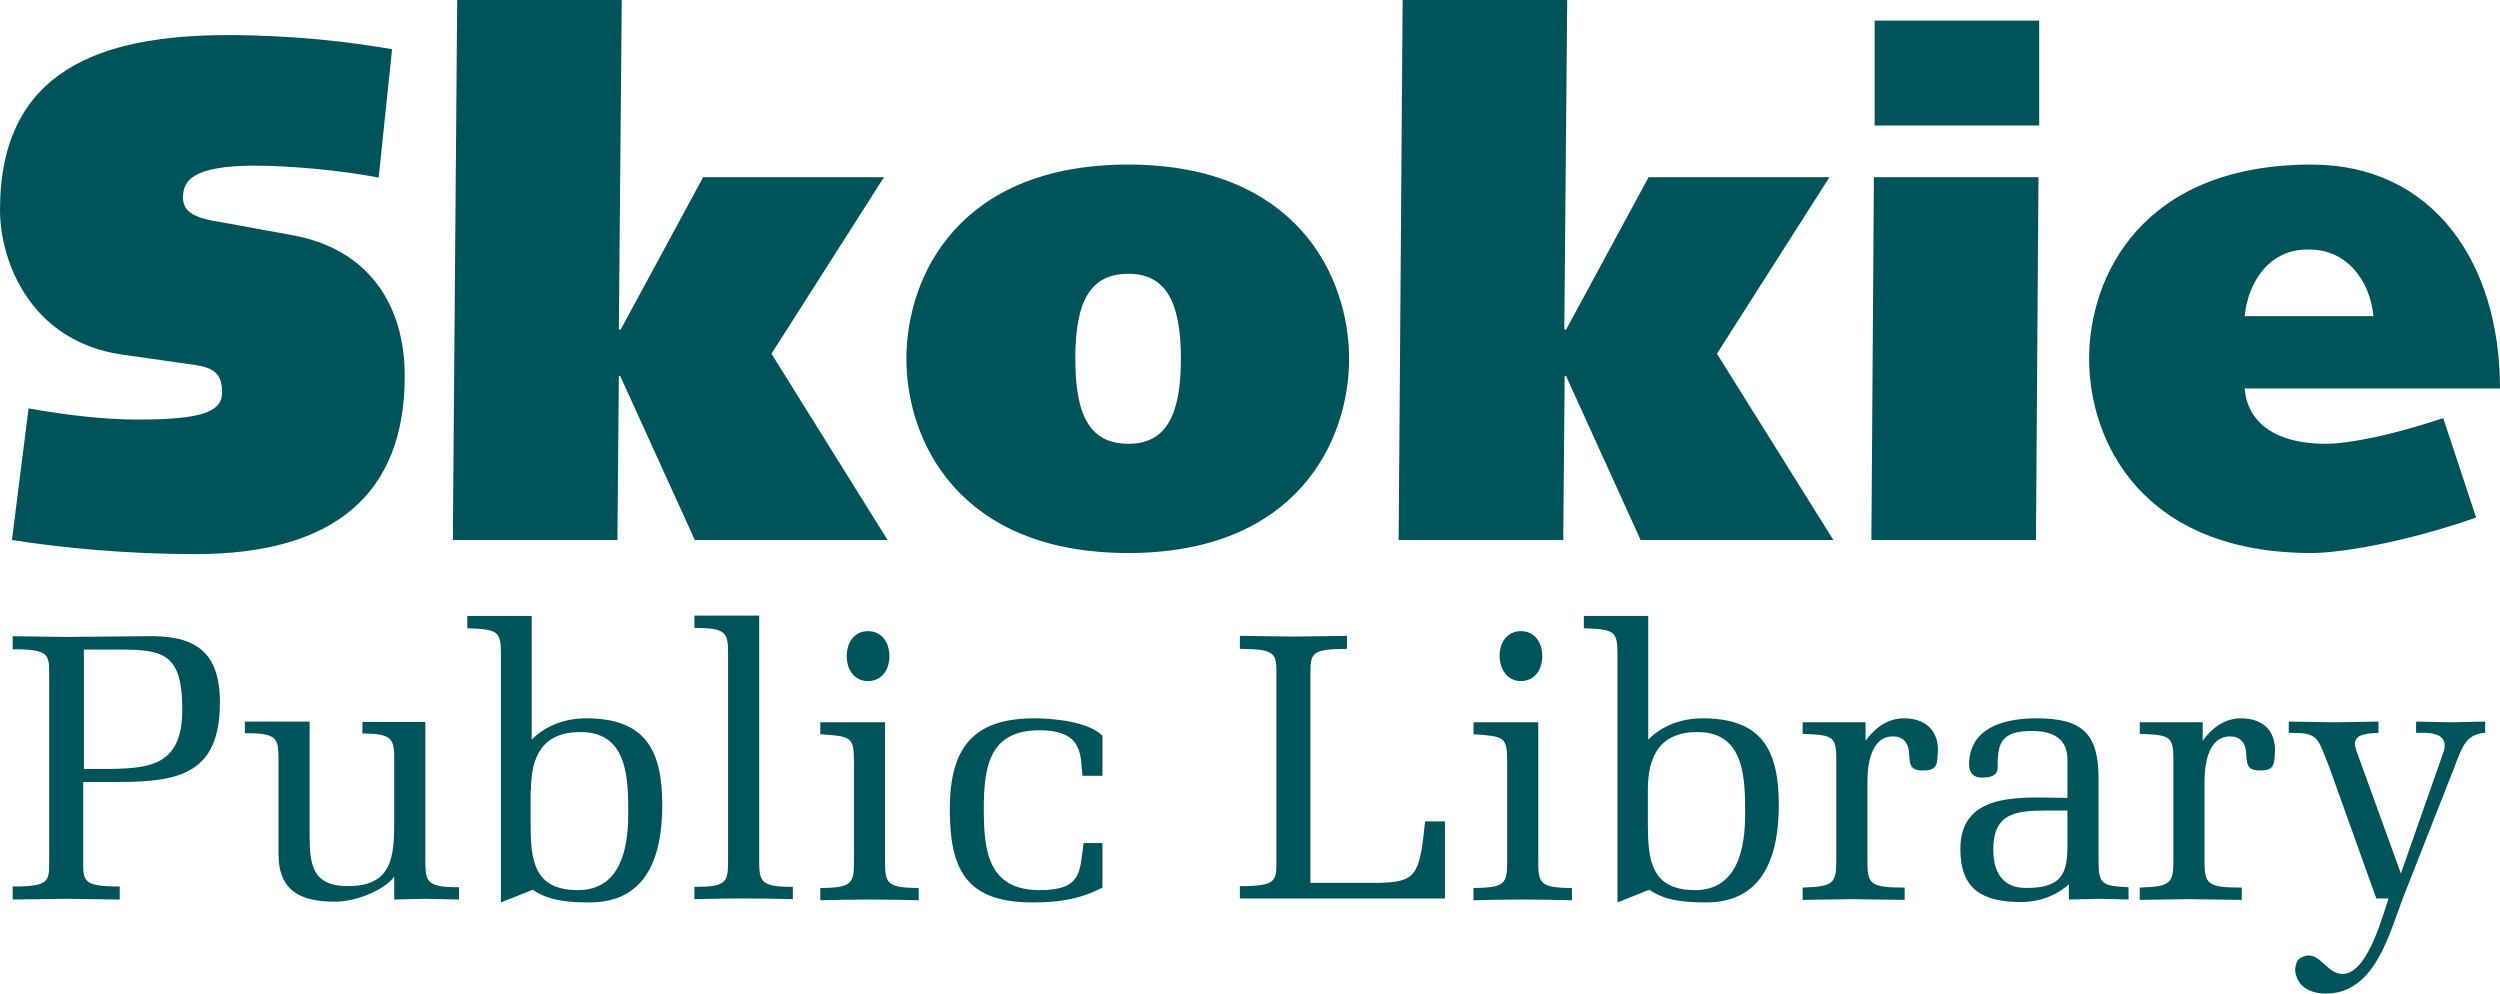
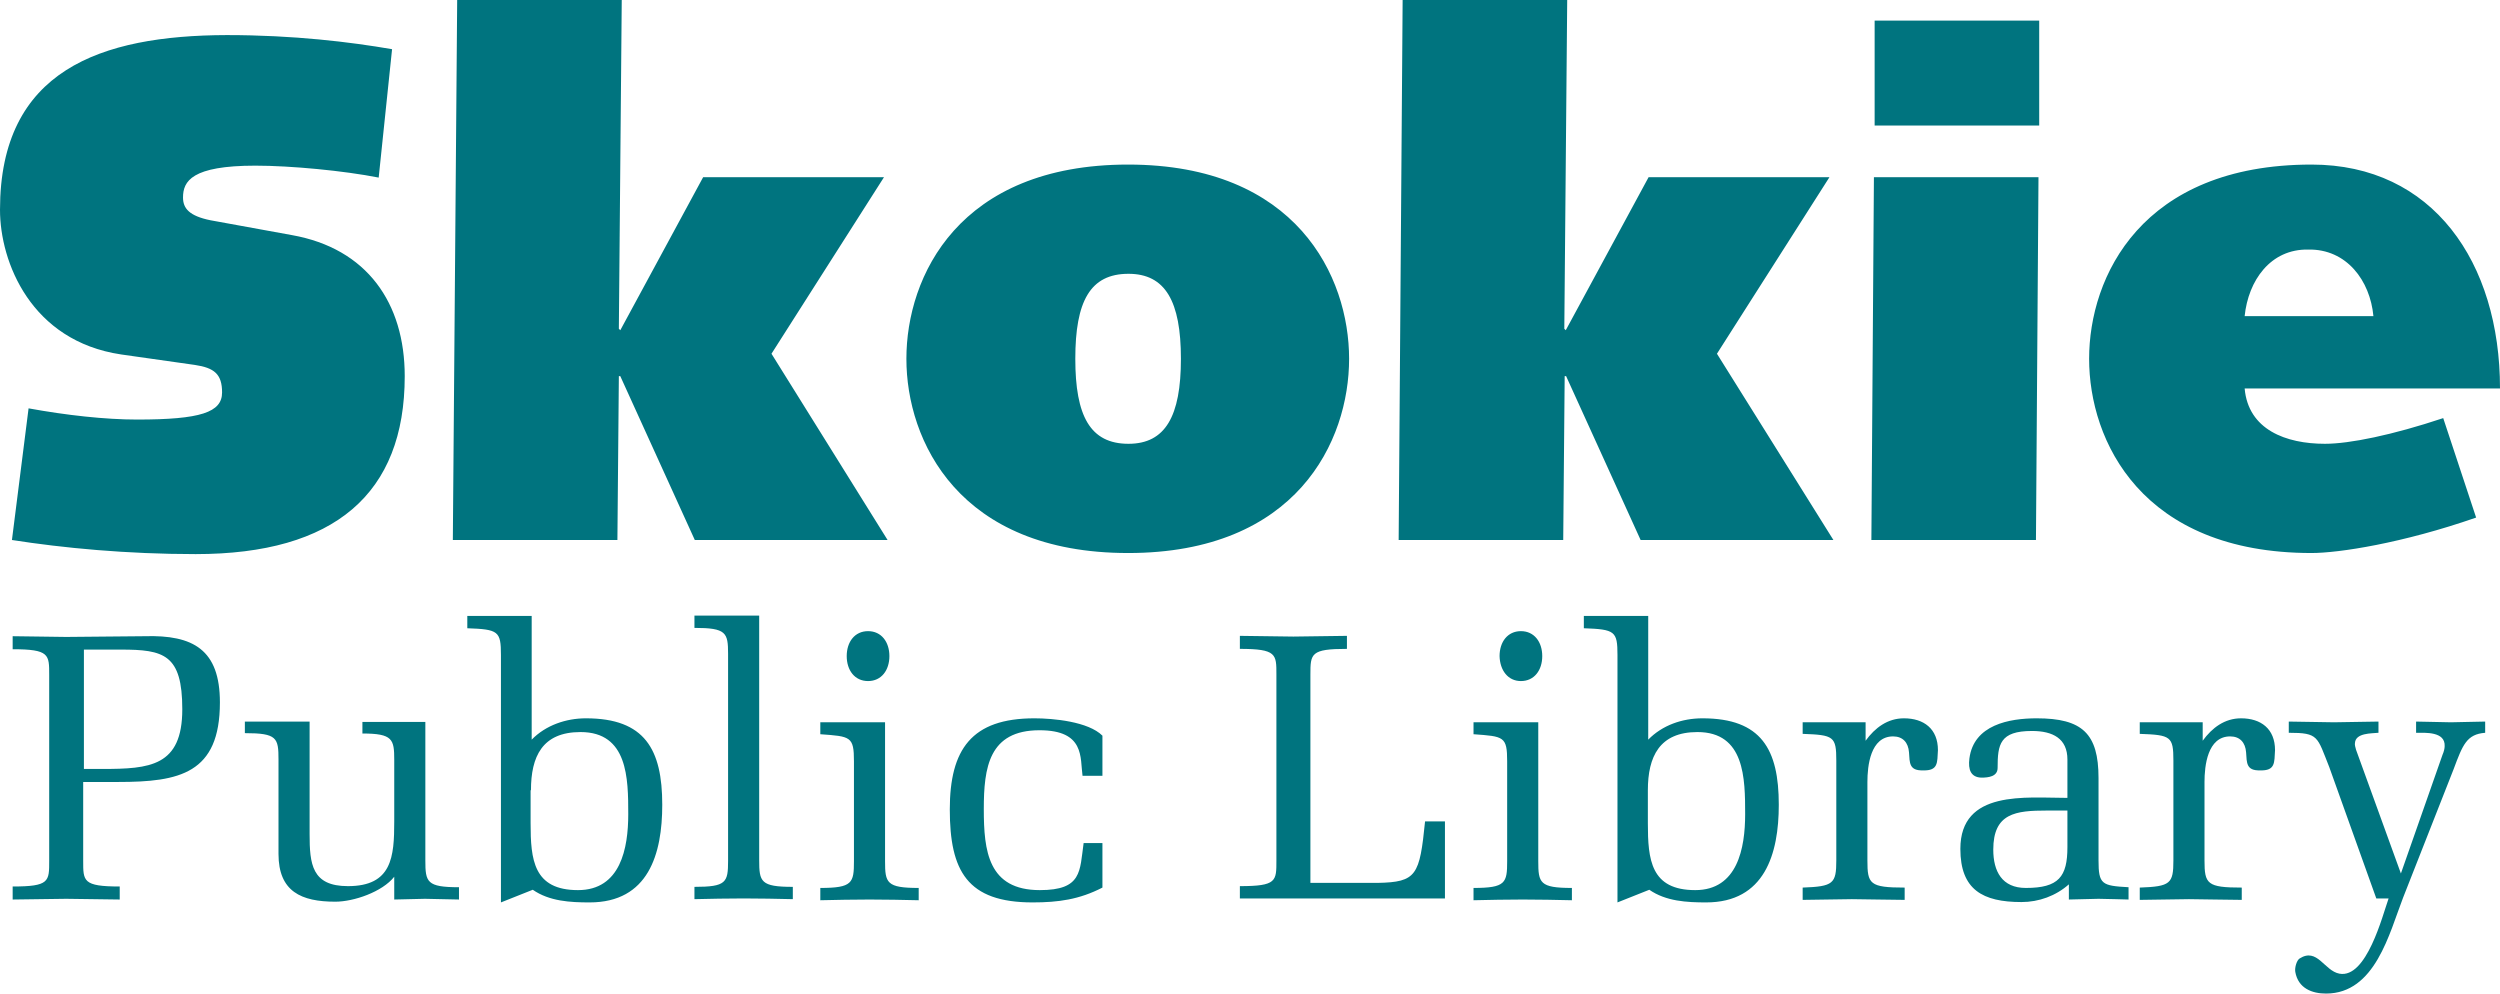
<svg xmlns="http://www.w3.org/2000/svg" version="1.1" id="Layer_1" x="0px" y="0px" viewBox="0 0 691.2 274.7" style="enable-background:new 0 0 691.2 274.7;" xml:space="preserve">
  <style type="text/css">

-   .st0{fill:#005359;}
+   .st0{fill:#00747F;}

</style>
  <g>
    <path class="st0" d="M620.6,87.4c1-9.8,7.1-18.6,17.6-18.4c10.6-0.2,17.1,8.6,18,18.4H620.6z M675.5,115.6     c-14.1,4.7-25.9,7.1-32.7,7.1c-10.8,0-21.2-3.9-22.2-15.3h70.6c0-34.9-18.6-61.9-52.1-61.9c-47,0-61.5,31-61.5,53.7     c0,22.7,14.5,53.7,61.5,53.7c7.5,0,25.1-2.7,45.5-9.8L675.5,115.6z M518.3,34.7h45.5v-29h-45.5V34.7z M517.4,149.3h45.5L563.6,49     h-45.5L517.4,149.3z M386.7,149.3h45.5l0.4-45.3h0.4l20.6,45.3h53.3l-32.2-51.5L505.8,49h-50l-22.9,42.3l-0.4-0.4L433.3,0h-45.5     L386.7,149.3z M250.6,99.2c0,22.7,14.5,53.7,61.3,53.7c46.6,0,61.1-30.9,61.1-53.7c0-22.7-14.5-53.7-61.1-53.7     C265.1,45.5,250.6,76.4,250.6,99.2 M297.3,99.2c0-15.9,4.1-23.5,14.7-23.5c10.2,0,14.5,7.6,14.5,23.5c0,15.9-4.3,23.5-14.5,23.5     C301.4,122.7,297.3,115,297.3,99.2 M125.2,149.3h45.5l0.4-45.3h0.4l20.6,45.3h53.3l-32.1-51.5L244.4,49h-50l-22.9,42.3l-0.4-0.4     L171.9,0h-45.5L125.2,149.3z M3.3,149.3c14.1,2.2,31.7,3.9,50.8,3.9c38.4,0,57.8-16.7,57.8-49.2c0-20.2-10.4-35.3-31.2-39     l-22.5-4.1c-5.9-1.2-7.6-3.3-7.6-6.3c0-4.5,2.4-8.8,20-8.8c9.8,0,24.5,1.4,34.1,3.3l3.7-35.5c-11.6-2-27.2-3.9-45.7-3.9     C27.8,9.8,0,19.4,0,58c0,14.5,8.6,36.3,33.5,40l20.4,2.9c5.3,0.8,7.5,2.5,7.5,7.6c0,5.5-5.9,7.5-23.5,7.5c-8.8,0-19.6-1.2-30-3.1     L3.3,149.3z" />
    <path class="st0" d="M657,248.4h3.4c-1.7,4.8-6.1,22.2-13.6,20.8c-4.2-0.8-6.1-7.3-11-4.2c-0.8,0.5-1.4,2.5-1.2,3.7     c0.8,4.6,4.7,6,8.5,6c13.6,0,17.5-16.7,21.3-26.5l14-35.6c2.5-6.7,3.6-9.6,8.7-10v-3.1c-3.1,0.1-6.4,0.1-9.5,0.2     c-3.2-0.1-6.4-0.1-9.6-0.2v3.1c2.5,0,8.1-0.4,7.9,3.7c0,0.6-0.2,1.5-0.6,2.4l-11.5,32.8l-12.4-34.2c-0.2-0.7-0.4-1.4-0.3-1.9     c0.2-2.8,4.6-2.6,6.5-2.8v-3.1c-4.1,0.1-8.3,0.1-12.3,0.2c-4.2-0.1-8.3-0.1-12.5-0.2v3.1c8.3,0,7.8,1,11.2,9.5L657,248.4z      M609,199.7h-17.4v3.2c8.6,0.3,9.3,0.7,9.3,7.4v27.6c0,6.4-0.8,7.2-9.3,7.5v3.4c4.5-0.1,9-0.1,13.6-0.2c4.6,0.1,9.1,0.1,14.6,0.2     v-3.4c-9.6,0-10.3-1-10.3-7.5v-21.7c0-4.4,0.8-12.6,7.1-12.6c2.7,0,4.2,1.7,4.4,4.4c0.2,2.9,0,5.1,3.9,5c4.2,0.1,3.9-2.1,4.1-5.6     c0-5.9-3.9-8.8-9.4-8.8c-4.5,0-8,2.6-10.6,6.2V199.7z M571.6,220.6c-11.5,0-29.6-2.3-29.6,14.1c0,11.3,6.2,14.7,16.9,14.7     c4.8,0,9.5-1.7,13.1-4.9v4.2c2.7-0.1,5.5-0.1,8.2-0.2c3.2,0.1,6.2,0.1,8.3,0.2v-3.4c-7.4-0.4-8.3-0.8-8.3-7.4v-22.8     c0-12.3-4.5-16.5-17.1-16.5c-7.6,0-17.4,1.8-18.6,11.1c-0.4,3.1,0.4,5.2,3.3,5.3c2,0,4.5-0.3,4.5-2.7c0-6.5,0.6-10.2,9.5-10.2     c5.8,0,9.8,2.1,9.8,7.9V220.6z M571.6,224.1v10.1c0,8.2-2.4,11.3-11.5,11.3c-6.6,0-9-4.6-9-10.6c0-10.1,6.2-10.8,14.8-10.8H571.6z      M515.8,199.7h-17.4v3.2c8.6,0.3,9.3,0.7,9.3,7.4v27.6c0,6.4-0.8,7.2-9.3,7.5v3.4c4.5-0.1,9-0.1,13.6-0.2c4.6,0.1,9.1,0.1,14.6,0.2     v-3.4c-9.7,0-10.3-1-10.3-7.5v-21.7c0-4.4,0.8-12.6,7.1-12.6c2.7,0,4.2,1.7,4.4,4.4c0.2,2.9,0,5.1,3.9,5c4.2,0.1,3.9-2.1,4.1-5.6     c0-5.9-3.9-8.8-9.4-8.8c-4.5,0-8,2.6-10.6,6.2V199.7z M455.6,218.5c0-9.3,3.2-16.1,13.7-16.1c13.1,0,13.2,12.8,13.2,22.7     c0,9.4-2.1,21-13.8,21c-12.3,0-13.1-8.4-13.1-18.5V218.5z M455.8,170.3h-17.9v3.4c8.6,0.3,9.3,0.8,9.3,7.4v68.4l8.8-3.5     c4.6,3.2,10.4,3.5,15.7,3.5c16.2,0,20.1-13.4,20.1-27c0-15.3-4.8-23.9-21.1-23.9c-5.6,0-11.1,1.9-15,5.9V170.3z M420.5,188.3     c3.7,0,5.9-3,5.9-6.9c0-3.9-2.2-6.9-5.9-6.9c-3.7,0-5.9,3-5.9,6.9C414.7,185.3,416.9,188.3,420.5,188.3 M425.3,199.7h-17.9v3.3     c8.4,0.6,9.3,0.6,9.3,7.5v27.6c0,6-0.4,7.4-9.3,7.4v3.4c4.5-0.1,9-0.2,13.6-0.2c4.6,0,9.1,0.1,13.6,0.2v-3.4     c-8.9,0-9.3-1.4-9.3-7.4V199.7z M342.8,248.4h56.7v-21.3H394c-1.5,14.9-2.3,16.8-13.1,17h-18.6v-57.6c0-5.8,0.1-7.1,10.1-7.1v-3.6     c-4.9,0.1-9.9,0.1-14.8,0.2c-4.9-0.1-9.8-0.1-14.8-0.2v3.6c10.2,0,10.1,1.5,10.1,7.1v51.4c0,5.7,0.1,7.1-10.1,7.1V248.4z      M299.6,233.1c-1.1,7.8-0.4,13-12.1,13c-14.3,0-15.5-10.8-15.5-22.4c0-11.5,1.4-21.8,15.4-21.8c12.6,0,11.2,7.6,11.9,12.6h5.5     v-11.1c-3.9-3.9-13.6-4.8-18.8-4.8c-17.4,0-23.4,8.6-23.4,25.2c0,17,4.8,25.7,22.9,25.7c7.1,0,12.9-0.8,19.3-4.1v-12.3H299.6z      M240,188.3c3.7,0,5.9-3,5.9-6.9c0-3.9-2.2-6.9-5.9-6.9c-3.7,0-5.9,3-5.9,6.9C234.1,185.3,236.3,188.3,240,188.3 M244.7,199.7     h-17.9v3.3c8.4,0.6,9.3,0.6,9.3,7.5v27.6c0,6-0.4,7.4-9.3,7.4v3.4c4.5-0.1,9-0.2,13.6-0.2c4.6,0,9.1,0.1,13.6,0.2v-3.4     c-8.9,0-9.3-1.4-9.3-7.4V199.7z M201.3,238c0,6-0.5,7.2-9.3,7.2v3.4c4.5-0.1,9-0.2,13.6-0.2s9.1,0.1,13.6,0.2v-3.4     c-8.9,0-9.3-1.4-9.3-7.4v-67.6h-17.9v3.4c8.8,0,9.3,1.3,9.3,7.2V238z M146.8,218.5c0-9.3,3.1-16.1,13.7-16.1     c13.1,0,13.2,12.8,13.2,22.7c0,9.4-2.1,21-13.9,21c-12.3,0-13.1-8.4-13.1-18.5V218.5z M147.1,170.3h-17.9v3.4     c8.6,0.3,9.3,0.8,9.3,7.4v68.4l8.8-3.5c4.6,3.2,10.4,3.5,15.7,3.5c16.3,0,20.1-13.4,20.1-27c0-15.3-4.8-23.9-21.1-23.9     c-5.5,0-11.1,1.9-15,5.9V170.3z M109,248.7c2.8-0.1,5.7-0.1,8.5-0.2c3.1,0.1,6.2,0.1,9.4,0.2v-3.4c-8.9,0-9.3-1.4-9.3-7.4v-38.3     h-17.4v3.2c8.4,0,8.8,1.6,8.8,7.3v17c0,9.8-0.6,17.9-12.8,17.9c-10,0-10.6-6.1-10.6-14.4v-31.1H67.7v3.2c8.9,0,9.3,1.3,9.3,7.3     v26.1c0,10.4,6.3,13.2,15.7,13.2c5.1,0,13-2.7,16.3-6.9V248.7z M23.1,179.6h10.3c11.9,0,17,1.3,17,16.5c0,15.8-9,16.5-22.1,16.5     h-5.1V179.6z M23.1,216.2h9.6c16.9,0,28.1-2.3,28.1-22c0-14.6-7.4-18.7-20.8-18.3c-7.2,0.1-14.5,0.1-21.7,0.2     c-4.9-0.1-9.9-0.1-14.8-0.2v3.6c10.2,0,10.1,1.5,10.1,7.1v51.4c0,5.7,0.1,7.1-10.1,7.1v3.6c4.9-0.1,9.8-0.1,14.8-0.2     c4.9,0.1,9.9,0.1,14.8,0.2v-3.6c-10.2,0-10.1-1.5-10.1-7.1V216.2z" />
  </g>
</svg>
